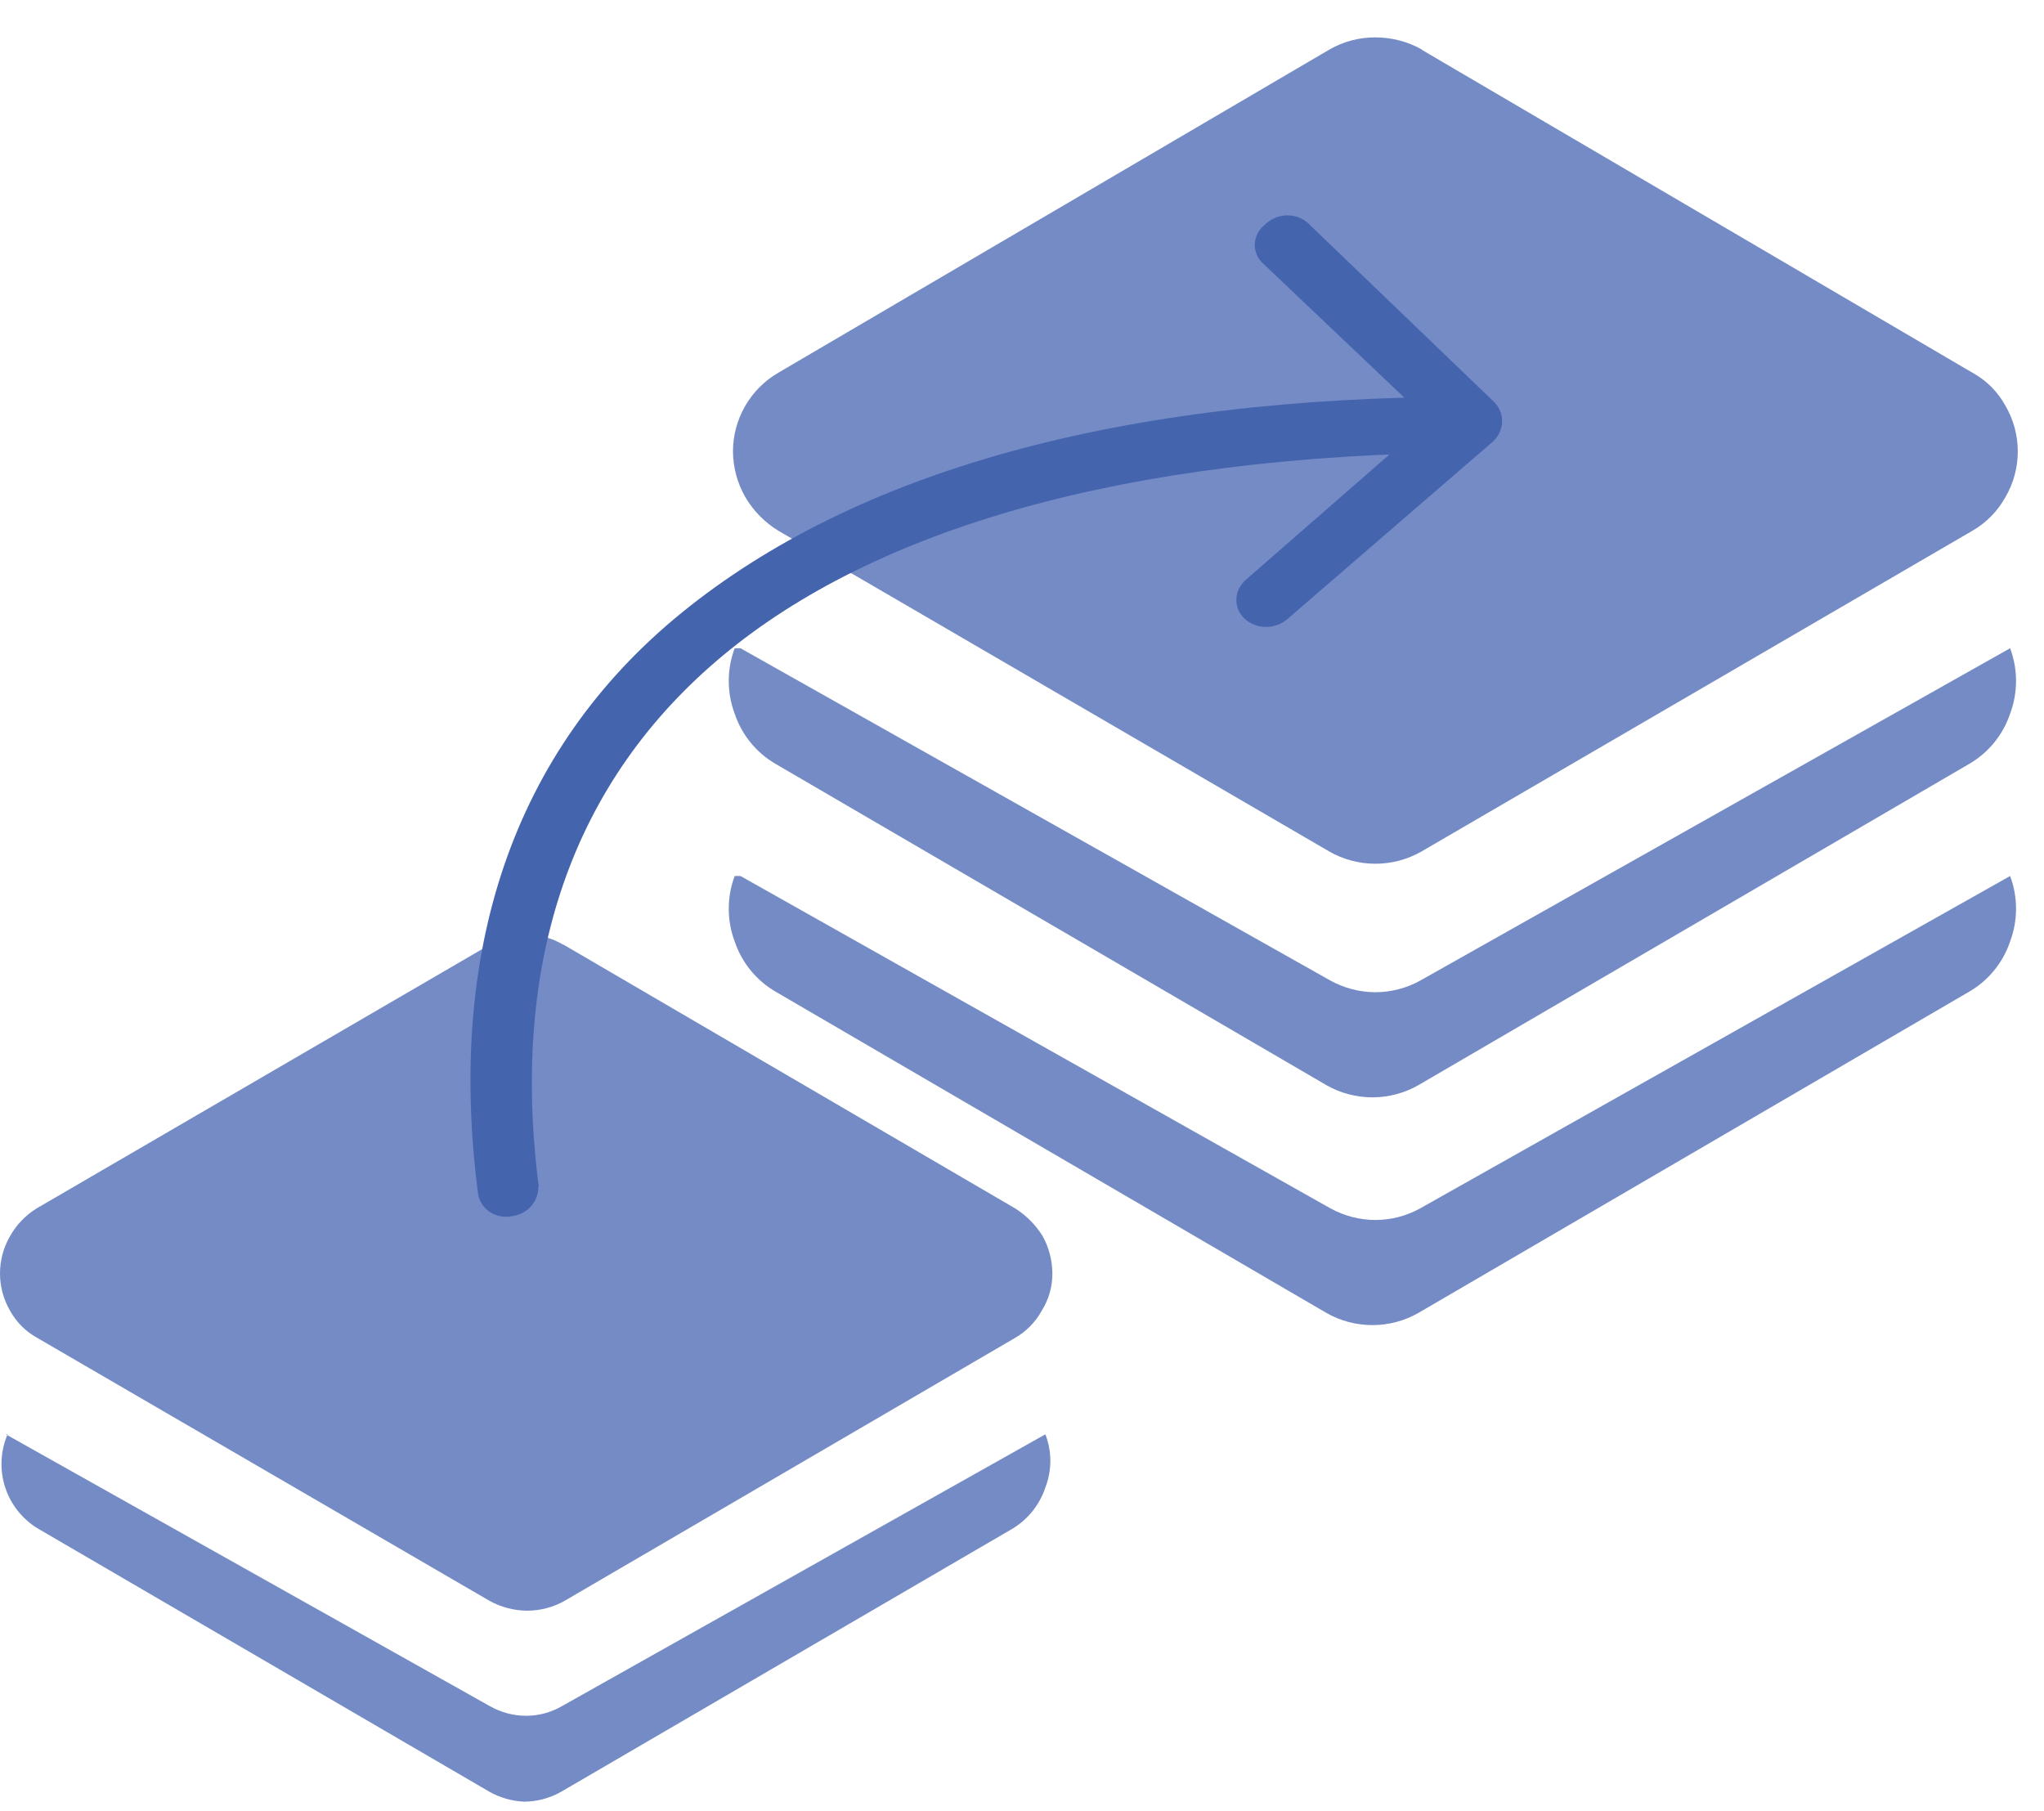
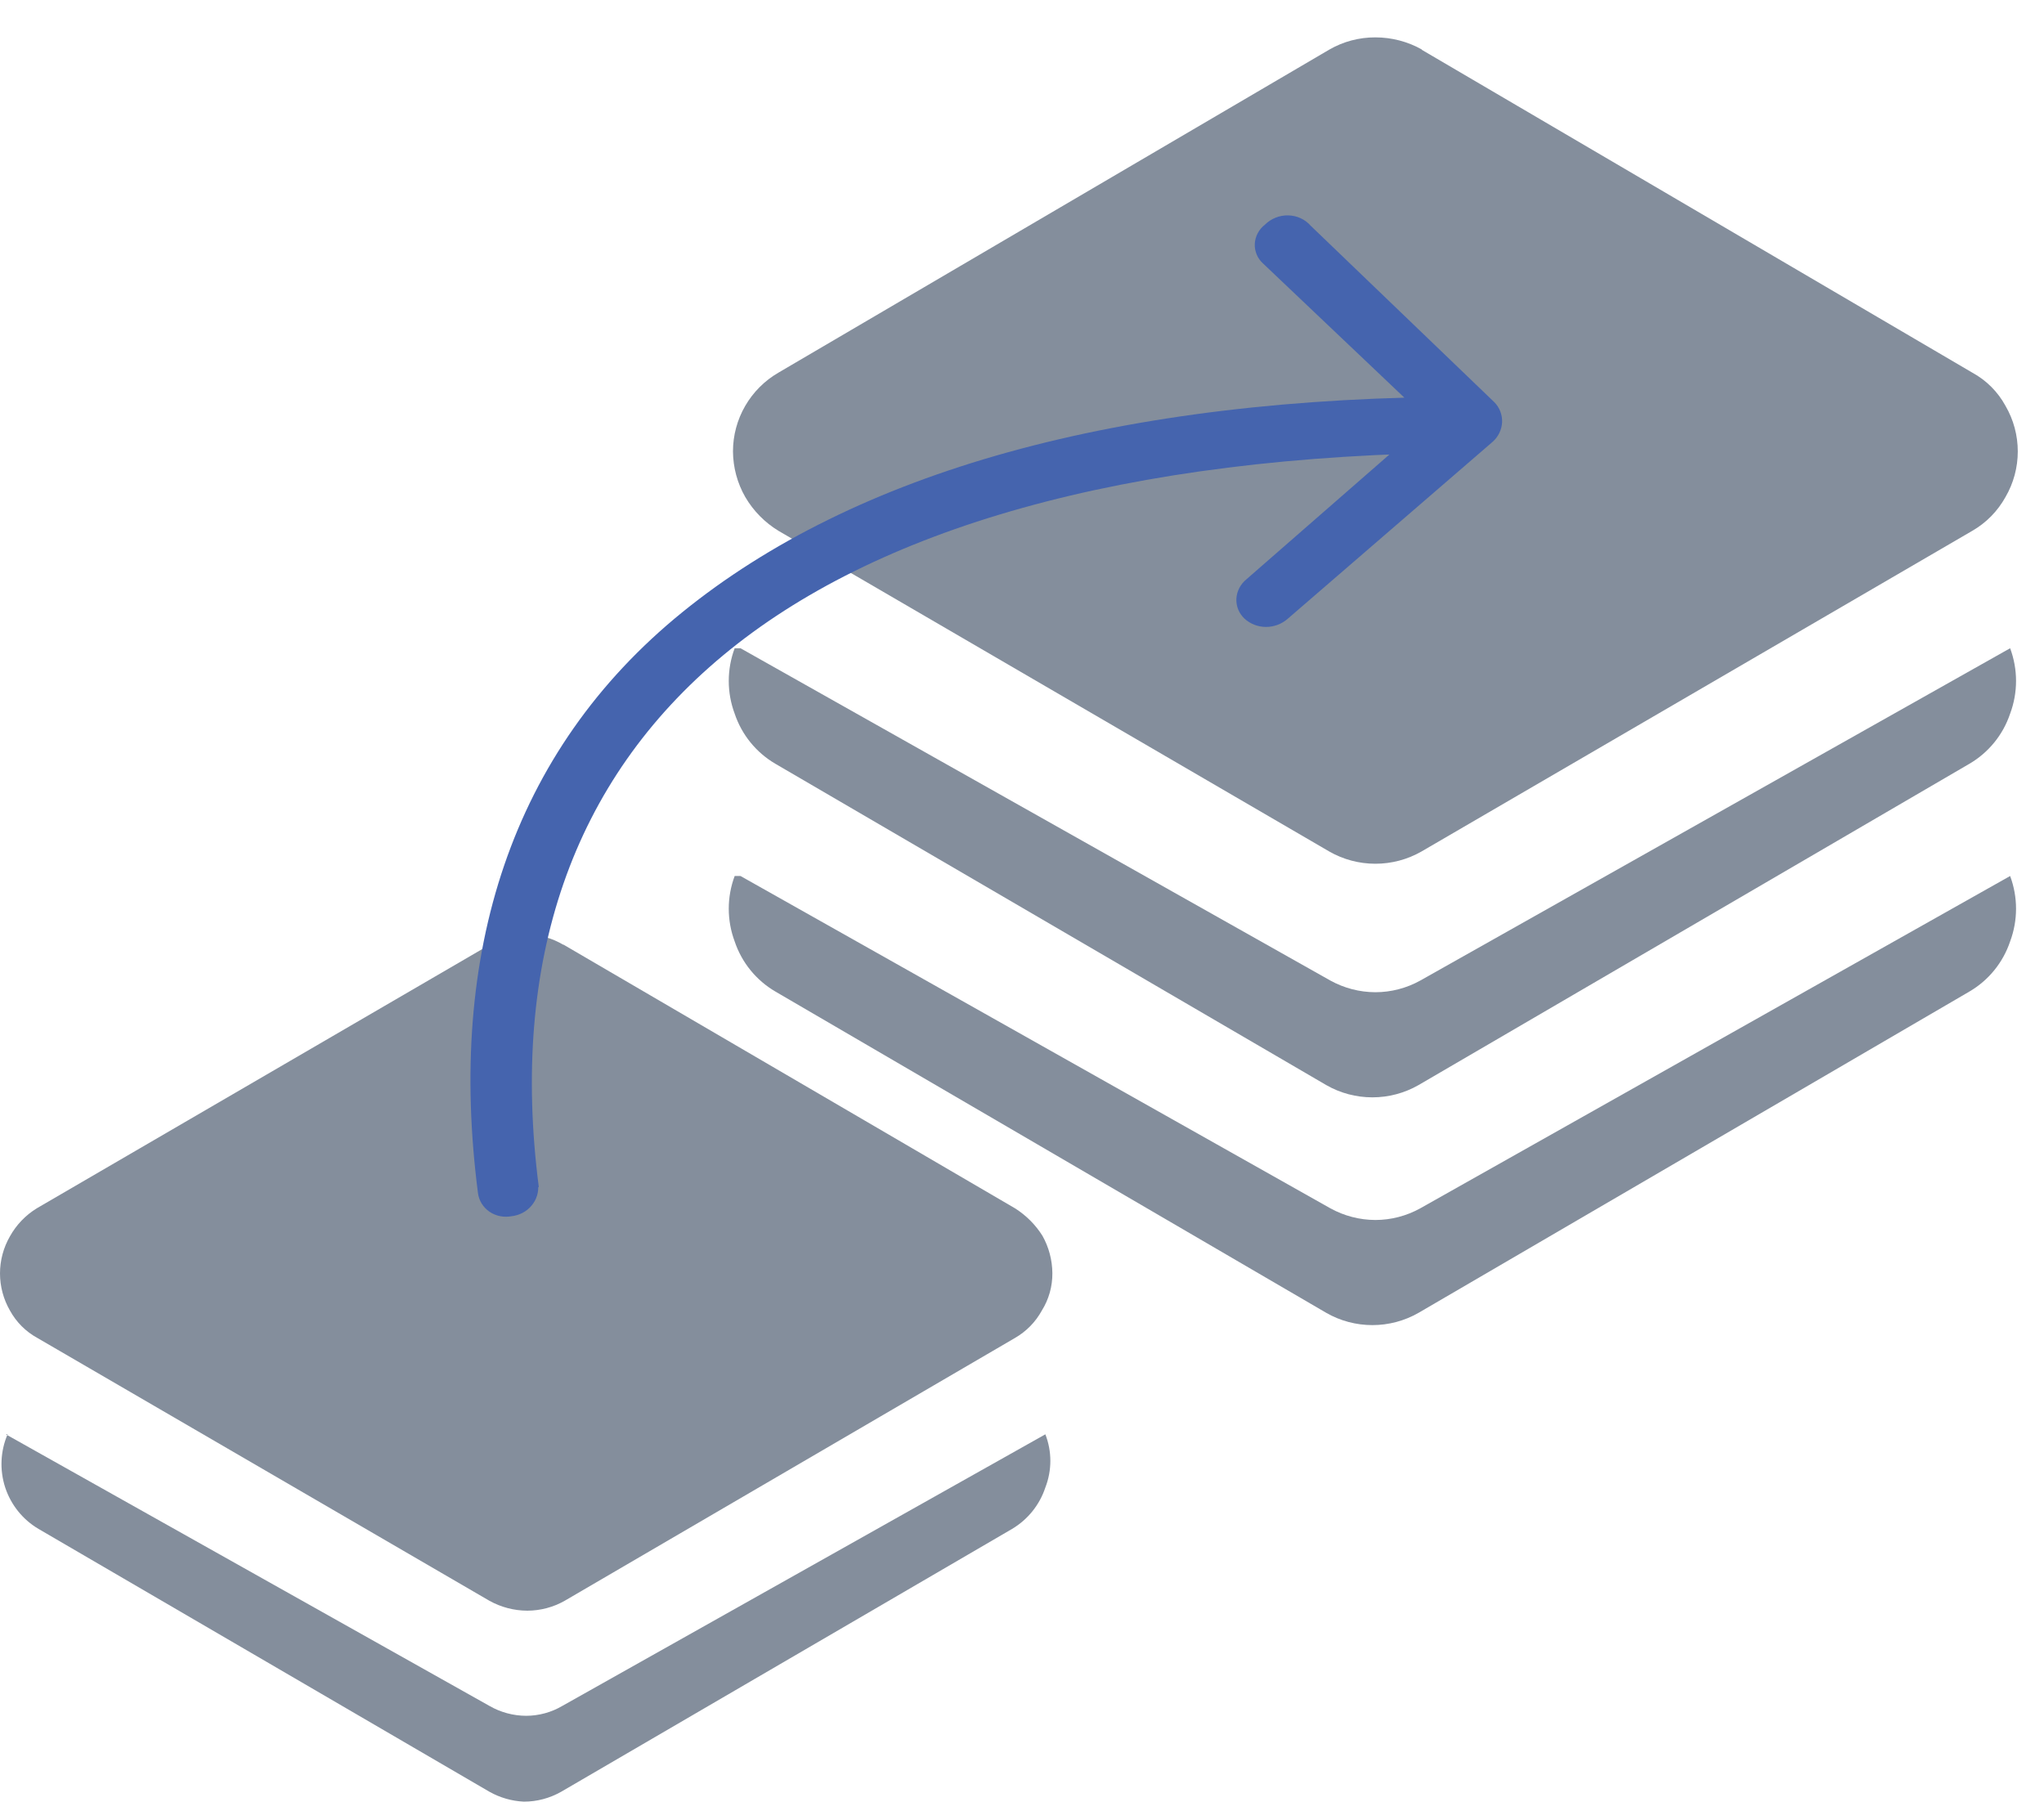
<svg xmlns="http://www.w3.org/2000/svg" width="35" height="31" viewBox="0 0 35 31" fill="none">
-   <path d="M24.351 0.85C24.107 0.712 23.831 0.64 23.551 0.64C23.273 0.639 23.001 0.711 22.761 0.85L13.331 6.38C13.094 6.517 12.897 6.714 12.76 6.951C12.623 7.188 12.551 7.456 12.551 7.73C12.553 8.004 12.625 8.272 12.761 8.51C12.9 8.748 13.096 8.947 13.331 9.09L22.761 14.58C23.001 14.718 23.274 14.79 23.551 14.79C23.828 14.79 24.1 14.718 24.341 14.58L33.771 9.09C34.01 8.953 34.207 8.752 34.341 8.51C34.479 8.273 34.551 8.004 34.551 7.73C34.551 7.456 34.479 7.187 34.341 6.95C34.21 6.709 34.012 6.511 33.771 6.38L24.341 0.85H24.351Z" fill="#748BC6" />
-   <path d="M12.68 11.1L22.78 16.79C23.016 16.92 23.28 16.989 23.55 16.99C23.819 16.99 24.084 16.921 24.32 16.79L34.42 11.1C34.555 11.461 34.555 11.859 34.42 12.22C34.299 12.582 34.05 12.888 33.72 13.08L24.29 18.58C24.049 18.718 23.777 18.79 23.5 18.79C23.223 18.79 22.95 18.718 22.71 18.58L13.28 13.08C12.95 12.888 12.701 12.582 12.58 12.22C12.445 11.859 12.445 11.461 12.58 11.1H12.68Z" fill="#748BC6" />
-   <path d="M12.68 15L22.78 20.69C23.016 20.82 23.28 20.889 23.55 20.89C23.819 20.89 24.084 20.821 24.32 20.69L34.42 15C34.555 15.361 34.555 15.759 34.42 16.12C34.299 16.482 34.05 16.788 33.72 16.98L24.29 22.48C24.049 22.618 23.777 22.69 23.5 22.69C23.223 22.69 22.95 22.618 22.71 22.48L13.28 16.98C12.95 16.788 12.701 16.482 12.58 16.12C12.445 15.759 12.445 15.361 12.58 15H12.68Z" fill="#748BC6" />
-   <path d="M9.65 16.18C9.454 16.062 9.229 15.999 9 16C8.781 16.003 8.567 16.065 8.38 16.18L0.63 20.69C0.438 20.808 0.28 20.973 0.17 21.17C0.059 21.363 0 21.582 0 21.805C0 22.028 0.059 22.247 0.17 22.44C0.279 22.639 0.442 22.802 0.64 22.91L8.38 27.41C8.579 27.521 8.803 27.579 9.03 27.58C9.255 27.579 9.475 27.521 9.67 27.41L17.38 22.91C17.574 22.798 17.733 22.636 17.84 22.44C17.96 22.248 18.022 22.026 18.02 21.8C18.018 21.576 17.96 21.356 17.85 21.16C17.73 20.97 17.57 20.81 17.38 20.69L9.64 16.17L9.65 16.18Z" fill="#748BC6" />
-   <path d="M0.1 24.56L8.38 29.21C8.572 29.321 8.789 29.379 9.01 29.38C9.228 29.379 9.442 29.321 9.63 29.21L17.9 24.56C18.014 24.853 18.014 25.177 17.9 25.47C17.802 25.768 17.599 26.02 17.33 26.18L9.61 30.68C9.415 30.791 9.194 30.85 8.97 30.85C8.763 30.84 8.561 30.782 8.38 30.68L0.66 26.18C0.39 26.021 0.187 25.768 0.089 25.47C-0.008 25.172 0.006 24.848 0.13 24.56H0.1Z" fill="#748BC6" />
+   <path d="M24.351 0.85C24.107 0.712 23.831 0.64 23.551 0.64C23.273 0.639 23.001 0.711 22.761 0.85L13.331 6.38C13.094 6.517 12.897 6.714 12.76 6.951C12.623 7.188 12.551 7.456 12.551 7.73C12.553 8.004 12.625 8.272 12.761 8.51C12.9 8.748 13.096 8.947 13.331 9.09L22.761 14.58C23.001 14.718 23.274 14.79 23.551 14.79C23.828 14.79 24.1 14.718 24.341 14.58L33.771 9.09C34.01 8.953 34.207 8.752 34.341 8.51C34.479 8.273 34.551 8.004 34.551 7.73C34.551 7.456 34.479 7.187 34.341 6.95C34.21 6.709 34.012 6.511 33.771 6.38L24.341 0.85H24.351Z" fill="#848E9C" />
+   <path d="M12.68 11.1L22.78 16.79C23.016 16.92 23.28 16.989 23.55 16.99C23.819 16.99 24.084 16.921 24.32 16.79L34.42 11.1C34.555 11.461 34.555 11.859 34.42 12.22C34.299 12.582 34.05 12.888 33.72 13.08L24.29 18.58C24.049 18.718 23.777 18.79 23.5 18.79C23.223 18.79 22.95 18.718 22.71 18.58L13.28 13.08C12.95 12.888 12.701 12.582 12.58 12.22C12.445 11.859 12.445 11.461 12.58 11.1H12.68Z" fill="#848E9C" />
+   <path d="M12.68 15L22.78 20.69C23.016 20.82 23.28 20.889 23.55 20.89C23.819 20.89 24.084 20.821 24.32 20.69L34.42 15C34.555 15.361 34.555 15.759 34.42 16.12C34.299 16.482 34.05 16.788 33.72 16.98L24.29 22.48C24.049 22.618 23.777 22.69 23.5 22.69C23.223 22.69 22.95 22.618 22.71 22.48L13.28 16.98C12.95 16.788 12.701 16.482 12.58 16.12C12.445 15.759 12.445 15.361 12.58 15H12.68Z" fill="#848E9C" />
+   <path d="M9.65 16.18C9.454 16.062 9.229 15.999 9 16C8.781 16.003 8.567 16.065 8.38 16.18L0.63 20.69C0.438 20.808 0.28 20.973 0.17 21.17C0.059 21.363 0 21.582 0 21.805C0 22.028 0.059 22.247 0.17 22.44C0.279 22.639 0.442 22.802 0.64 22.91L8.38 27.41C8.579 27.521 8.803 27.579 9.03 27.58C9.255 27.579 9.475 27.521 9.67 27.41L17.38 22.91C17.574 22.798 17.733 22.636 17.84 22.44C17.96 22.248 18.022 22.026 18.02 21.8C18.018 21.576 17.96 21.356 17.85 21.16C17.73 20.97 17.57 20.81 17.38 20.69L9.64 16.17L9.65 16.18Z" fill="#848E9C" />
+   <path d="M0.1 24.56L8.38 29.21C8.572 29.321 8.789 29.379 9.01 29.38C9.228 29.379 9.442 29.321 9.63 29.21L17.9 24.56C18.014 24.853 18.014 25.177 17.9 25.47C17.802 25.768 17.599 26.02 17.33 26.18L9.61 30.68C9.415 30.791 9.194 30.85 8.97 30.85C8.763 30.84 8.561 30.782 8.38 30.68L0.66 26.18C0.39 26.021 0.187 25.768 0.089 25.47C-0.008 25.172 0.006 24.848 0.13 24.56H0.1Z" fill="#848E9C" />
  <path d="M8.185 20.434C8.194 20.497 8.216 20.558 8.25 20.612C8.284 20.666 8.329 20.712 8.382 20.749C8.436 20.785 8.496 20.811 8.561 20.824C8.625 20.837 8.691 20.838 8.756 20.826C8.823 20.819 8.888 20.799 8.948 20.768C9.007 20.737 9.06 20.695 9.102 20.644C9.145 20.593 9.177 20.535 9.196 20.472C9.215 20.41 9.221 20.344 9.214 20.28L8.185 20.434ZM25.558 7.566C25.607 7.523 25.646 7.471 25.674 7.413C25.702 7.355 25.718 7.292 25.721 7.229C25.723 7.166 25.713 7.103 25.69 7.044C25.667 6.985 25.632 6.931 25.587 6.886L22.443 3.865C22.396 3.811 22.338 3.767 22.272 3.737C22.206 3.706 22.134 3.69 22.06 3.688C21.987 3.686 21.913 3.699 21.845 3.726C21.776 3.753 21.714 3.794 21.662 3.845C21.61 3.885 21.567 3.935 21.537 3.992C21.507 4.049 21.489 4.112 21.486 4.175C21.483 4.239 21.495 4.302 21.52 4.361C21.544 4.419 21.582 4.471 21.63 4.514L24.459 7.2L21.34 9.922C21.29 9.963 21.249 10.014 21.22 10.071C21.191 10.128 21.174 10.19 21.171 10.252C21.168 10.316 21.179 10.378 21.202 10.436C21.226 10.495 21.262 10.547 21.308 10.591C21.406 10.682 21.537 10.734 21.674 10.735C21.812 10.736 21.945 10.687 22.048 10.597L25.558 7.566ZM9.226 20.326C8.727 16.454 9.804 13.364 12.384 11.22C14.964 9.077 19.202 7.792 25.185 7.748L25.232 6.793C19.11 6.789 14.624 8.1 11.685 10.482C8.747 12.864 7.654 16.338 8.185 20.434L9.226 20.326Z" fill="#4564AE" />
</svg>
